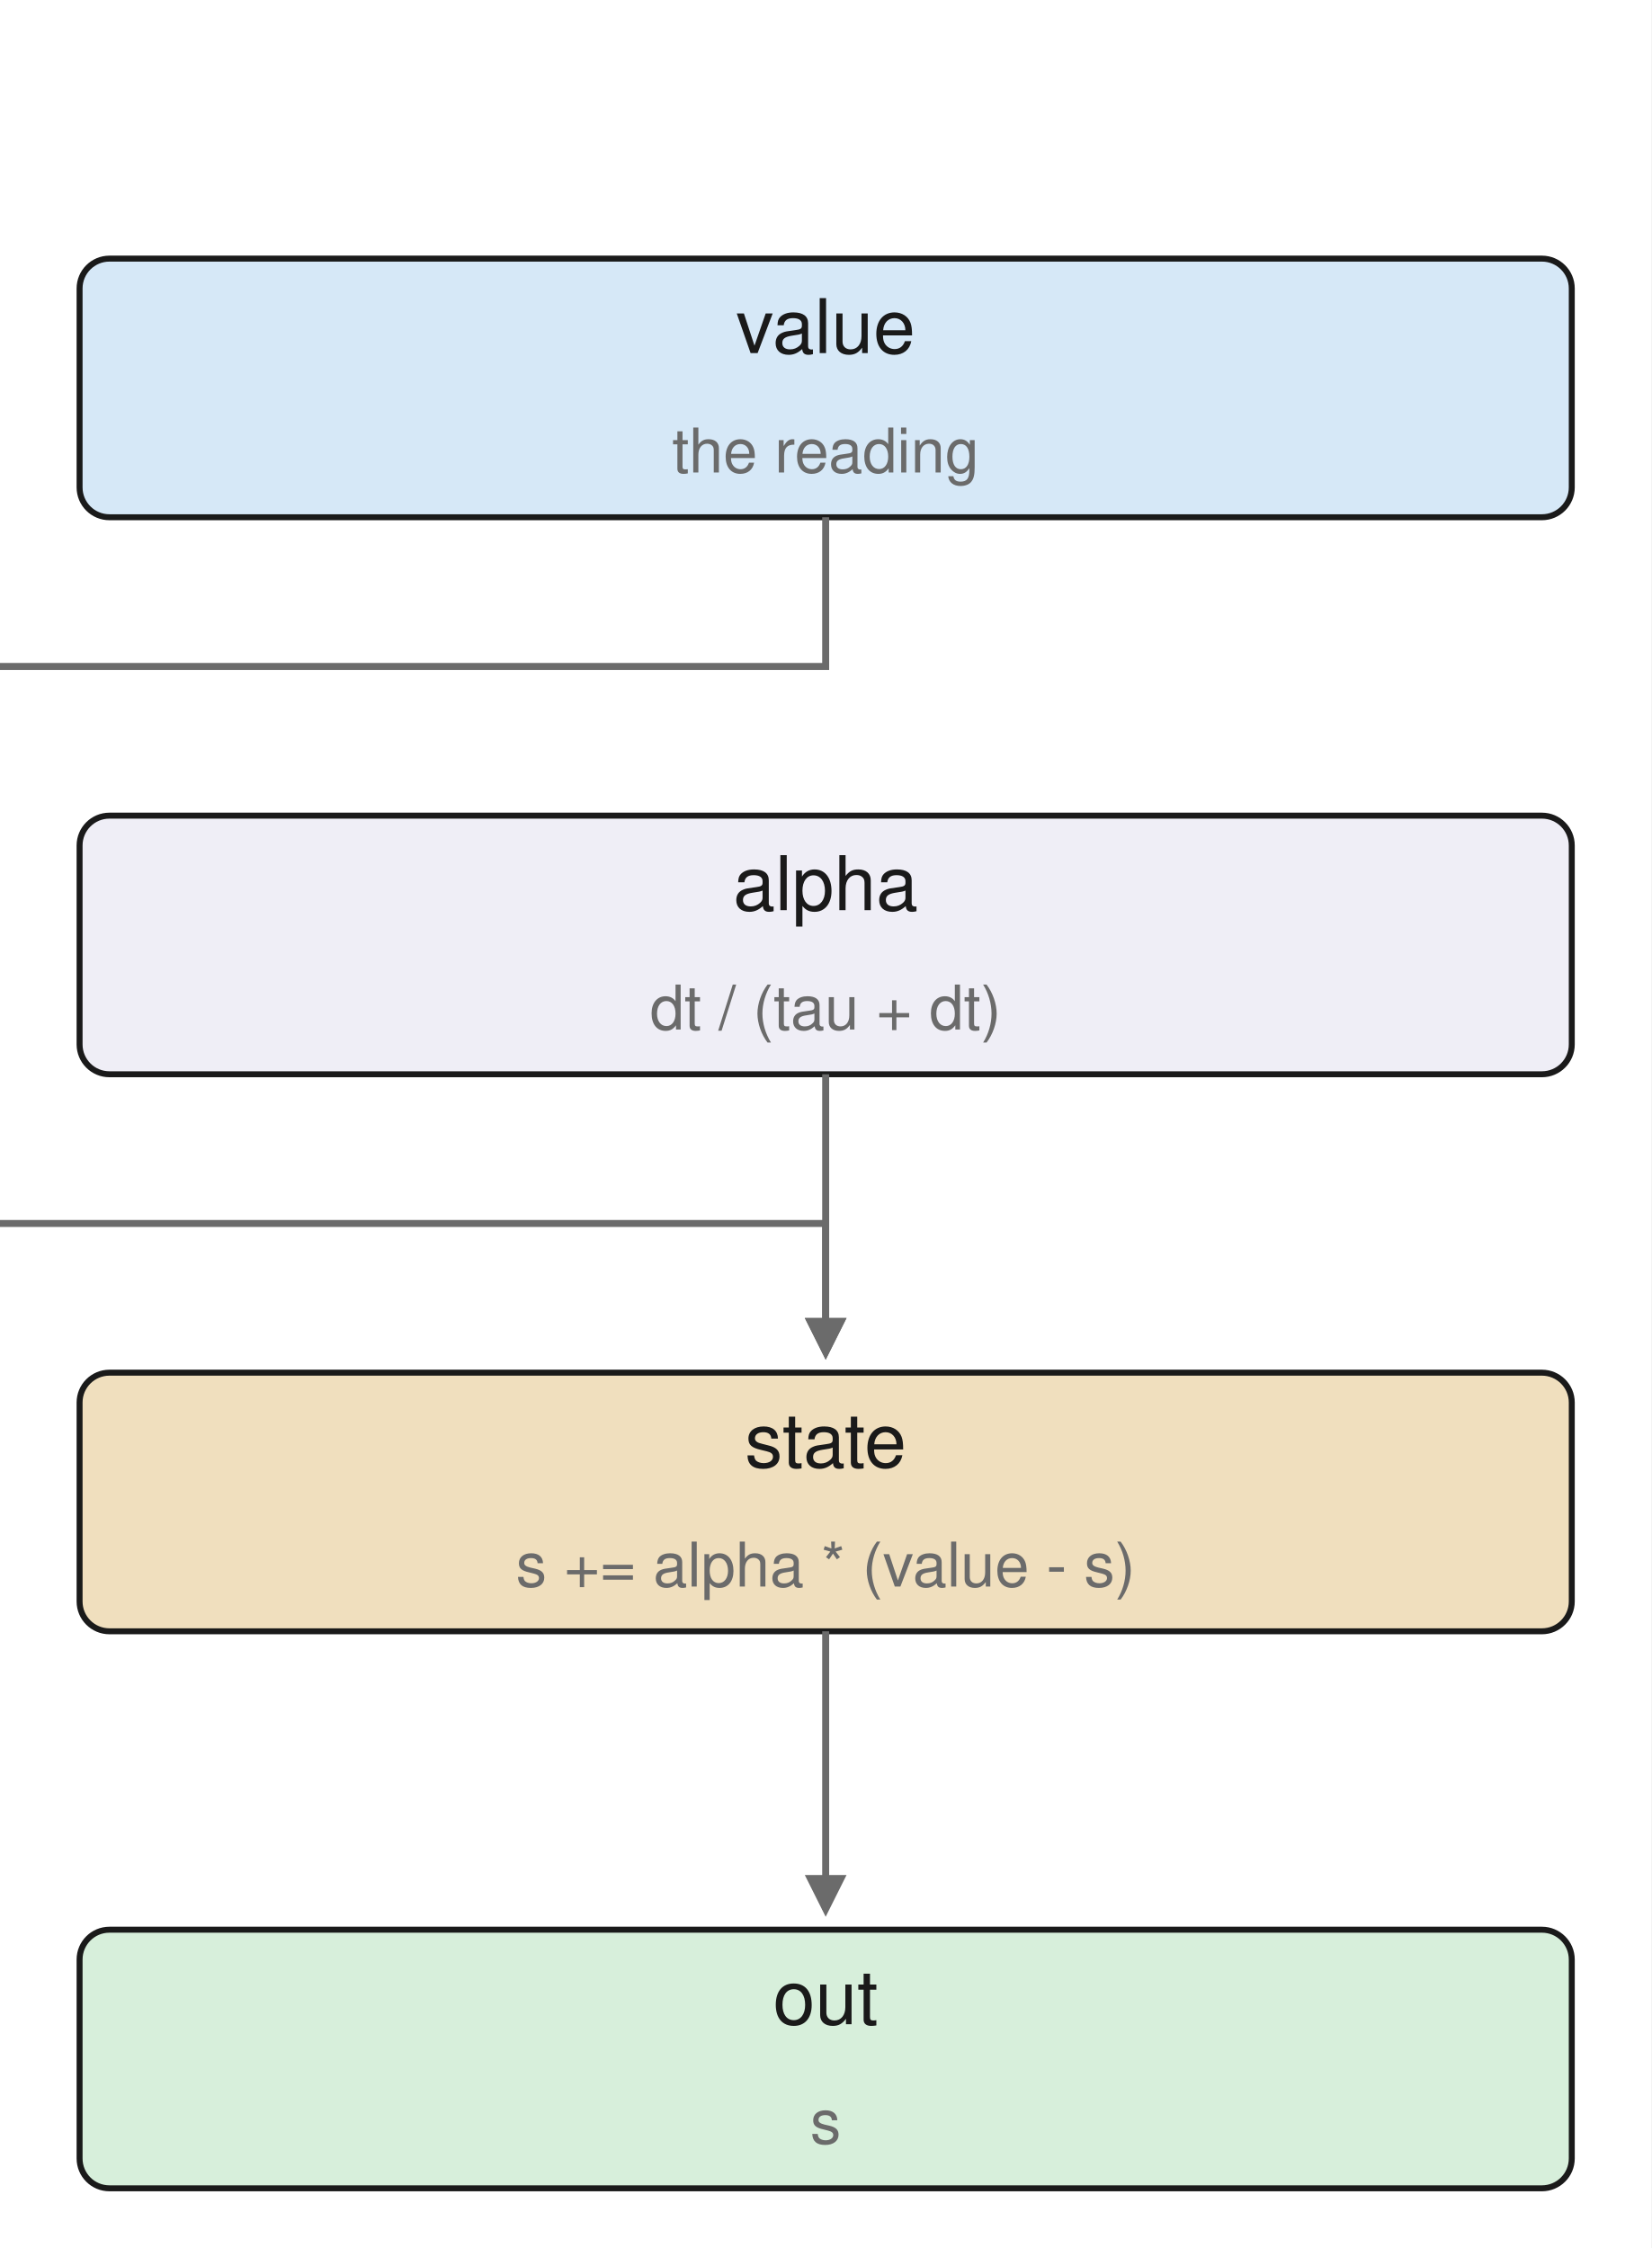
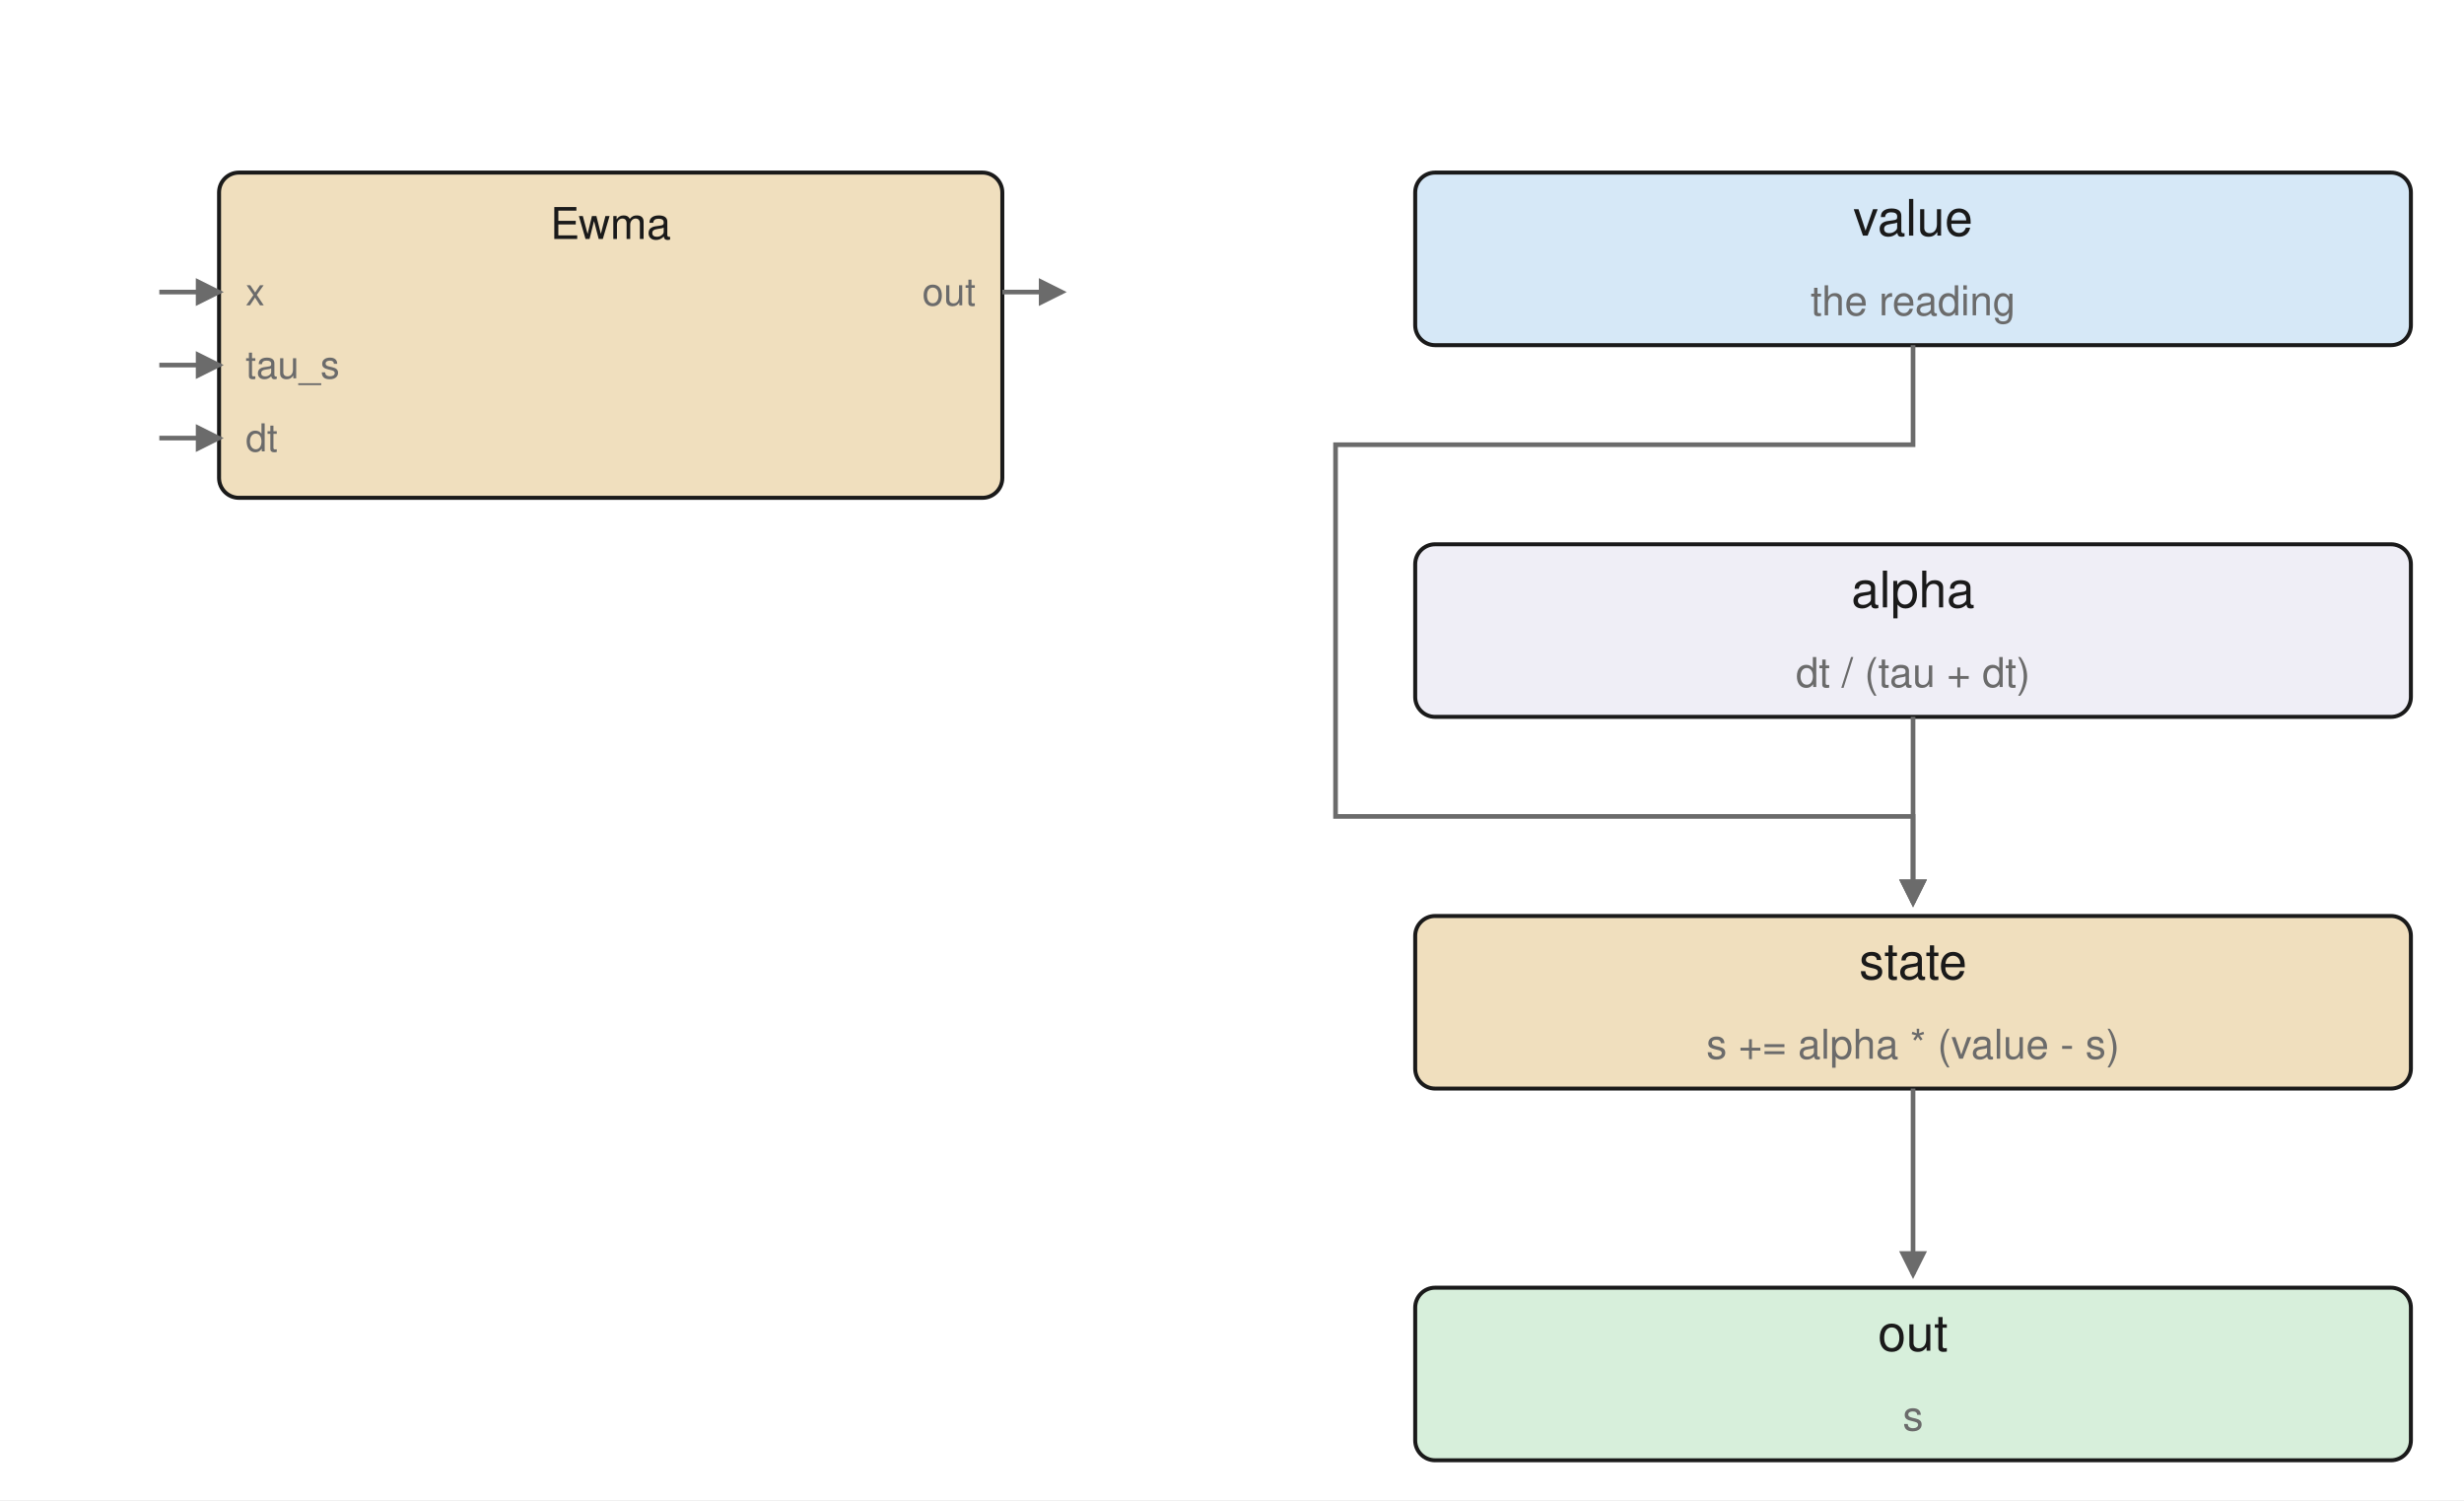
- <svg xmlns="http://www.w3.org/2000/svg" width="166" height="226" viewBox="0 0 166 226" style="max-width:100%;height:auto" content="&lt;mxfile host=&quot;app.diagrams.net&quot; type=&quot;device&quot;&gt;&lt;diagram id=&quot;block_Ewma&quot; name=&quot;block_Ewma&quot;&gt;&lt;mxGraphModel dx=&quot;166&quot; dy=&quot;226&quot; grid=&quot;0&quot; gridSize=&quot;10&quot; guides=&quot;1&quot; tooltips=&quot;1&quot; connect=&quot;1&quot; arrows=&quot;1&quot; fold=&quot;1&quot; page=&quot;1&quot; pageScale=&quot;1&quot; pageWidth=&quot;166&quot; pageHeight=&quot;226&quot; math=&quot;0&quot; shadow=&quot;0&quot;&gt;&lt;root&gt;&lt;mxCell id=&quot;0&quot;/&gt;&lt;mxCell id=&quot;1&quot; parent=&quot;0&quot;/&gt;&lt;mxCell id=&quot;n2&quot; value=&quot;value&quot; style=&quot;rounded=1;fillColor=#d6e8f7;strokeColor=#1a1a1a;whiteSpace=wrap;html=1;fontSize=8&quot; vertex=&quot;1&quot; parent=&quot;1&quot;&gt;&lt;mxGeometry x=&quot;8.0&quot; y=&quot;26&quot; width=&quot;150&quot; height=&quot;26&quot; as=&quot;geometry&quot;/&gt;&lt;/mxCell&gt;&lt;mxCell id=&quot;n3&quot; value=&quot;alpha&quot; style=&quot;rounded=1;fillColor=#efeef6;strokeColor=#1a1a1a;whiteSpace=wrap;html=1;fontSize=8&quot; vertex=&quot;1&quot; parent=&quot;1&quot;&gt;&lt;mxGeometry x=&quot;8.0&quot; y=&quot;82&quot; width=&quot;150&quot; height=&quot;26&quot; as=&quot;geometry&quot;/&gt;&lt;/mxCell&gt;&lt;mxCell id=&quot;n4&quot; value=&quot;state&quot; style=&quot;rounded=1;fillColor=#f0dfbe;strokeColor=#1a1a1a;whiteSpace=wrap;html=1;fontSize=8&quot; vertex=&quot;1&quot; parent=&quot;1&quot;&gt;&lt;mxGeometry x=&quot;8.0&quot; y=&quot;138&quot; width=&quot;150&quot; height=&quot;26&quot; as=&quot;geometry&quot;/&gt;&lt;/mxCell&gt;&lt;mxCell id=&quot;n5&quot; value=&quot;out&quot; style=&quot;rounded=1;fillColor=#d7efdb;strokeColor=#1a1a1a;whiteSpace=wrap;html=1;fontSize=8&quot; vertex=&quot;1&quot; parent=&quot;1&quot;&gt;&lt;mxGeometry x=&quot;8.0&quot; y=&quot;194&quot; width=&quot;150&quot; height=&quot;26&quot; as=&quot;geometry&quot;/&gt;&lt;/mxCell&gt;&lt;mxCell id=&quot;e6&quot; value=&quot;&quot; style=&quot;edgeStyle=none;html=1;strokeColor=#6b6b6b;endArrow=block&quot; edge=&quot;1&quot; parent=&quot;1&quot;&gt;&lt;mxGeometry relative=&quot;1&quot; as=&quot;geometry&quot;&gt;&lt;mxPoint x=&quot;83.0&quot; y=&quot;52&quot; as=&quot;sourcePoint&quot;/&gt;&lt;mxPoint x=&quot;83.0&quot; y=&quot;136&quot; as=&quot;targetPoint&quot;/&gt;&lt;Array as=&quot;points&quot;&gt;&lt;mxPoint x=&quot;83.0&quot; y=&quot;67.0&quot;/&gt;&lt;mxPoint x=&quot;-4.0&quot; y=&quot;67.0&quot;/&gt;&lt;mxPoint x=&quot;-4.0&quot; y=&quot;123.0&quot;/&gt;&lt;mxPoint x=&quot;83.0&quot; y=&quot;123.0&quot;/&gt;&lt;/Array&gt;&lt;/mxGeometry&gt;&lt;/mxCell&gt;&lt;mxCell id=&quot;e7&quot; value=&quot;&quot; style=&quot;edgeStyle=none;html=1;strokeColor=#6b6b6b;endArrow=block&quot; edge=&quot;1&quot; parent=&quot;1&quot;&gt;&lt;mxGeometry relative=&quot;1&quot; as=&quot;geometry&quot;&gt;&lt;mxPoint x=&quot;83.0&quot; y=&quot;108&quot; as=&quot;sourcePoint&quot;/&gt;&lt;mxPoint x=&quot;83.0&quot; y=&quot;136&quot; as=&quot;targetPoint&quot;/&gt;&lt;/mxGeometry&gt;&lt;/mxCell&gt;&lt;mxCell id=&quot;e8&quot; value=&quot;&quot; style=&quot;edgeStyle=none;html=1;strokeColor=#6b6b6b;endArrow=block&quot; edge=&quot;1&quot; parent=&quot;1&quot;&gt;&lt;mxGeometry relative=&quot;1&quot; as=&quot;geometry&quot;&gt;&lt;mxPoint x=&quot;83.0&quot; y=&quot;164&quot; as=&quot;sourcePoint&quot;/&gt;&lt;mxPoint x=&quot;83.0&quot; y=&quot;192&quot; as=&quot;targetPoint&quot;/&gt;&lt;/mxGeometry&gt;&lt;/mxCell&gt;&lt;/root&gt;&lt;/mxGraphModel&gt;&lt;/diagram&gt;&lt;/mxfile&gt;">
+ <svg xmlns="http://www.w3.org/2000/svg" width="371.2" height="226" viewBox="0 0 371.2 226" style="max-width:100%;height:auto" content="&lt;mxfile host=&quot;app.diagrams.net&quot; type=&quot;device&quot;&gt;&lt;diagram id=&quot;block_Ewma&quot; name=&quot;block_Ewma&quot;&gt;&lt;mxGraphModel dx=&quot;371.2&quot; dy=&quot;226&quot; grid=&quot;0&quot; gridSize=&quot;10&quot; guides=&quot;1&quot; tooltips=&quot;1&quot; connect=&quot;1&quot; arrows=&quot;1&quot; fold=&quot;1&quot; page=&quot;1&quot; pageScale=&quot;1&quot; pageWidth=&quot;371.2&quot; pageHeight=&quot;226&quot; math=&quot;0&quot; shadow=&quot;0&quot;&gt;&lt;root&gt;&lt;mxCell id=&quot;0&quot;/&gt;&lt;mxCell id=&quot;1&quot; parent=&quot;0&quot;/&gt;&lt;mxCell id=&quot;n2&quot; value=&quot;&quot; style=&quot;rounded=1;fillColor=#f0dfbe;strokeColor=#1a1a1a;whiteSpace=wrap;html=1;fontSize=8&quot; vertex=&quot;1&quot; parent=&quot;1&quot;&gt;&lt;mxGeometry x=&quot;33.0&quot; y=&quot;26.0&quot; width=&quot;118.0&quot; height=&quot;49&quot; as=&quot;geometry&quot;/&gt;&lt;/mxCell&gt;&lt;mxCell id=&quot;n3&quot; value=&quot;Ewma&quot; style=&quot;text;html=1;fontSize=6;fontColor=#1a1a1a;align=center&quot; vertex=&quot;1&quot; parent=&quot;1&quot;&gt;&lt;mxGeometry x=&quot;92.0&quot; y=&quot;29.4&quot; width=&quot;40&quot; height=&quot;10.6&quot; as=&quot;geometry&quot;/&gt;&lt;/mxCell&gt;&lt;mxCell id=&quot;n4&quot; value=&quot;x&quot; style=&quot;text;html=1;fontSize=5;fontColor=#6b6b6b;align=left&quot; vertex=&quot;1&quot; parent=&quot;1&quot;&gt;&lt;mxGeometry x=&quot;37.0&quot; y=&quot;40.2&quot; width=&quot;40&quot; height=&quot;9.8&quot; as=&quot;geometry&quot;/&gt;&lt;/mxCell&gt;&lt;mxCell id=&quot;e5&quot; value=&quot;&quot; style=&quot;edgeStyle=none;html=1;strokeColor=#6b6b6b;endArrow=block&quot; edge=&quot;1&quot; parent=&quot;1&quot;&gt;&lt;mxGeometry relative=&quot;1&quot; as=&quot;geometry&quot;&gt;&lt;mxPoint x=&quot;24.0&quot; y=&quot;44.0&quot; as=&quot;sourcePoint&quot;/&gt;&lt;mxPoint x=&quot;33.0&quot; y=&quot;44.0&quot; as=&quot;targetPoint&quot;/&gt;&lt;/mxGeometry&gt;&lt;/mxCell&gt;&lt;mxCell id=&quot;n6&quot; value=&quot;tau_s&quot; style=&quot;text;html=1;fontSize=5;fontColor=#6b6b6b;align=left&quot; vertex=&quot;1&quot; parent=&quot;1&quot;&gt;&lt;mxGeometry x=&quot;37.0&quot; y=&quot;51.2&quot; width=&quot;40&quot; height=&quot;9.8&quot; as=&quot;geometry&quot;/&gt;&lt;/mxCell&gt;&lt;mxCell id=&quot;e7&quot; value=&quot;&quot; style=&quot;edgeStyle=none;html=1;strokeColor=#6b6b6b;endArrow=block&quot; edge=&quot;1&quot; parent=&quot;1&quot;&gt;&lt;mxGeometry relative=&quot;1&quot; as=&quot;geometry&quot;&gt;&lt;mxPoint x=&quot;24.0&quot; y=&quot;55.0&quot; as=&quot;sourcePoint&quot;/&gt;&lt;mxPoint x=&quot;33.0&quot; y=&quot;55.0&quot; as=&quot;targetPoint&quot;/&gt;&lt;/mxGeometry&gt;&lt;/mxCell&gt;&lt;mxCell id=&quot;n8&quot; value=&quot;dt&quot; style=&quot;text;html=1;fontSize=5;fontColor=#6b6b6b;align=left&quot; vertex=&quot;1&quot; parent=&quot;1&quot;&gt;&lt;mxGeometry x=&quot;37.0&quot; y=&quot;62.2&quot; width=&quot;40&quot; height=&quot;9.8&quot; as=&quot;geometry&quot;/&gt;&lt;/mxCell&gt;&lt;mxCell id=&quot;e9&quot; value=&quot;&quot; style=&quot;edgeStyle=none;html=1;strokeColor=#6b6b6b;endArrow=block&quot; edge=&quot;1&quot; parent=&quot;1&quot;&gt;&lt;mxGeometry relative=&quot;1&quot; as=&quot;geometry&quot;&gt;&lt;mxPoint x=&quot;24.0&quot; y=&quot;66.0&quot; as=&quot;sourcePoint&quot;/&gt;&lt;mxPoint x=&quot;33.0&quot; y=&quot;66.0&quot; as=&quot;targetPoint&quot;/&gt;&lt;/mxGeometry&gt;&lt;/mxCell&gt;&lt;mxCell id=&quot;n10&quot; value=&quot;out&quot; style=&quot;text;html=1;fontSize=5;fontColor=#6b6b6b;align=left&quot; vertex=&quot;1&quot; parent=&quot;1&quot;&gt;&lt;mxGeometry x=&quot;147.0&quot; y=&quot;40.2&quot; width=&quot;40&quot; height=&quot;9.8&quot; as=&quot;geometry&quot;/&gt;&lt;/mxCell&gt;&lt;mxCell id=&quot;e11&quot; value=&quot;&quot; style=&quot;edgeStyle=none;html=1;strokeColor=#6b6b6b;endArrow=block&quot; edge=&quot;1&quot; parent=&quot;1&quot;&gt;&lt;mxGeometry relative=&quot;1&quot; as=&quot;geometry&quot;&gt;&lt;mxPoint x=&quot;151.0&quot; y=&quot;44.0&quot; as=&quot;sourcePoint&quot;/&gt;&lt;mxPoint x=&quot;160.0&quot; y=&quot;44.0&quot; as=&quot;targetPoint&quot;/&gt;&lt;/mxGeometry&gt;&lt;/mxCell&gt;&lt;mxCell id=&quot;n12&quot; value=&quot;value&quot; style=&quot;rounded=1;fillColor=#d6e8f7;strokeColor=#1a1a1a;whiteSpace=wrap;html=1;fontSize=8&quot; vertex=&quot;1&quot; parent=&quot;1&quot;&gt;&lt;mxGeometry x=&quot;213.2&quot; y=&quot;26.0&quot; width=&quot;150&quot; height=&quot;26&quot; as=&quot;geometry&quot;/&gt;&lt;/mxCell&gt;&lt;mxCell id=&quot;n13&quot; value=&quot;alpha&quot; style=&quot;rounded=1;fillColor=#efeef6;strokeColor=#1a1a1a;whiteSpace=wrap;html=1;fontSize=8&quot; vertex=&quot;1&quot; parent=&quot;1&quot;&gt;&lt;mxGeometry x=&quot;213.2&quot; y=&quot;82.0&quot; width=&quot;150&quot; height=&quot;26&quot; as=&quot;geometry&quot;/&gt;&lt;/mxCell&gt;&lt;mxCell id=&quot;n14&quot; value=&quot;state&quot; style=&quot;rounded=1;fillColor=#f0dfbe;strokeColor=#1a1a1a;whiteSpace=wrap;html=1;fontSize=8&quot; vertex=&quot;1&quot; parent=&quot;1&quot;&gt;&lt;mxGeometry x=&quot;213.2&quot; y=&quot;138.0&quot; width=&quot;150&quot; height=&quot;26&quot; as=&quot;geometry&quot;/&gt;&lt;/mxCell&gt;&lt;mxCell id=&quot;n15&quot; value=&quot;out&quot; style=&quot;rounded=1;fillColor=#d7efdb;strokeColor=#1a1a1a;whiteSpace=wrap;html=1;fontSize=8&quot; vertex=&quot;1&quot; parent=&quot;1&quot;&gt;&lt;mxGeometry x=&quot;213.2&quot; y=&quot;194.0&quot; width=&quot;150&quot; height=&quot;26&quot; as=&quot;geometry&quot;/&gt;&lt;/mxCell&gt;&lt;mxCell id=&quot;e16&quot; value=&quot;&quot; style=&quot;edgeStyle=none;html=1;strokeColor=#6b6b6b;endArrow=block&quot; edge=&quot;1&quot; parent=&quot;1&quot;&gt;&lt;mxGeometry relative=&quot;1&quot; as=&quot;geometry&quot;&gt;&lt;mxPoint x=&quot;288.2&quot; y=&quot;52.0&quot; as=&quot;sourcePoint&quot;/&gt;&lt;mxPoint x=&quot;288.2&quot; y=&quot;136.0&quot; as=&quot;targetPoint&quot;/&gt;&lt;Array as=&quot;points&quot;&gt;&lt;mxPoint x=&quot;288.2&quot; y=&quot;67.0&quot;/&gt;&lt;mxPoint x=&quot;201.2&quot; y=&quot;67.0&quot;/&gt;&lt;mxPoint x=&quot;201.2&quot; y=&quot;123.0&quot;/&gt;&lt;mxPoint x=&quot;288.2&quot; y=&quot;123.0&quot;/&gt;&lt;/Array&gt;&lt;/mxGeometry&gt;&lt;/mxCell&gt;&lt;mxCell id=&quot;e17&quot; value=&quot;&quot; style=&quot;edgeStyle=none;html=1;strokeColor=#6b6b6b;endArrow=block&quot; edge=&quot;1&quot; parent=&quot;1&quot;&gt;&lt;mxGeometry relative=&quot;1&quot; as=&quot;geometry&quot;&gt;&lt;mxPoint x=&quot;288.2&quot; y=&quot;108.0&quot; as=&quot;sourcePoint&quot;/&gt;&lt;mxPoint x=&quot;288.2&quot; y=&quot;136.0&quot; as=&quot;targetPoint&quot;/&gt;&lt;/mxGeometry&gt;&lt;/mxCell&gt;&lt;mxCell id=&quot;e18&quot; value=&quot;&quot; style=&quot;edgeStyle=none;html=1;strokeColor=#6b6b6b;endArrow=block&quot; edge=&quot;1&quot; parent=&quot;1&quot;&gt;&lt;mxGeometry relative=&quot;1&quot; as=&quot;geometry&quot;&gt;&lt;mxPoint x=&quot;288.2&quot; y=&quot;164.0&quot; as=&quot;sourcePoint&quot;/&gt;&lt;mxPoint x=&quot;288.2&quot; y=&quot;192.0&quot; as=&quot;targetPoint&quot;/&gt;&lt;/mxGeometry&gt;&lt;/mxCell&gt;&lt;/root&gt;&lt;/mxGraphModel&gt;&lt;/diagram&gt;&lt;/mxfile&gt;">
  <defs>
    <marker id="a" markerWidth="6" markerHeight="6" refX="5" refY="3" orient="auto">
      <path d="M0,0 L6,3 L0,6 z" fill="#6b6b6b" />
    </marker>
  </defs>
-   <rect width="166" height="226" fill="#ffffff" />
-   <rect x="8.0" y="26" width="150" height="26" rx="3" fill="#d6e8f7" stroke="#1a1a1a" stroke-width="0.6" />
-   <text x="83.0" y="35.5" font-family="Helvetica,Arial,sans-serif" font-size="7.6" fill="#1a1a1a" text-anchor="middle">value</text>
-   <text x="83.0" y="47.5" font-family="Helvetica,Arial,sans-serif" font-size="6.2" fill="#6b6b6b" text-anchor="middle">the reading</text>
-   <rect x="8.0" y="82" width="150" height="26" rx="3" fill="#efeef6" stroke="#1a1a1a" stroke-width="0.6" />
-   <text x="83.0" y="91.5" font-family="Helvetica,Arial,sans-serif" font-size="7.6" fill="#1a1a1a" text-anchor="middle">alpha</text>
-   <text x="83.0" y="103.5" font-family="Helvetica,Arial,sans-serif" font-size="6.2" fill="#6b6b6b" text-anchor="middle">dt / (tau + dt)</text>
-   <rect x="8.0" y="138" width="150" height="26" rx="3" fill="#f0dfbe" stroke="#1a1a1a" stroke-width="0.6" />
-   <text x="83.0" y="147.5" font-family="Helvetica,Arial,sans-serif" font-size="7.6" fill="#1a1a1a" text-anchor="middle">state</text>
-   <text x="83.0" y="159.5" font-family="Helvetica,Arial,sans-serif" font-size="6.2" fill="#6b6b6b" text-anchor="middle">s += alpha * (value - s)</text>
-   <rect x="8.0" y="194" width="150" height="26" rx="3" fill="#d7efdb" stroke="#1a1a1a" stroke-width="0.6" />
-   <text x="83.0" y="203.5" font-family="Helvetica,Arial,sans-serif" font-size="7.6" fill="#1a1a1a" text-anchor="middle">out</text>
-   <text x="83.0" y="215.5" font-family="Helvetica,Arial,sans-serif" font-size="6.2" fill="#6b6b6b" text-anchor="middle">s</text>
-   <polyline points="83.0,52 83.0,67.0 -4.0,67.0 -4.0,123.0 83.0,123.0 83.0,136" fill="none" stroke="#6b6b6b" stroke-width="0.7" marker-end="url(#a)" />
-   <polyline points="83.0,108 83.0,136" fill="none" stroke="#6b6b6b" stroke-width="0.7" marker-end="url(#a)" />
-   <polyline points="83.0,164 83.0,192" fill="none" stroke="#6b6b6b" stroke-width="0.7" marker-end="url(#a)" />
+   <rect width="371.2" height="226" fill="#ffffff" />
+   <rect x="33.0" y="26.0" width="118.0" height="49" rx="3" fill="#f0dfbe" stroke="#1a1a1a" stroke-width="0.6" />
+   <text x="92.0" y="36.0" font-family="Helvetica,Arial,sans-serif" font-size="6.6" fill="#1a1a1a" text-anchor="middle">Ewma</text>
+   <text x="37.0" y="46.0" font-family="Helvetica,Arial,sans-serif" font-size="5.8" fill="#6b6b6b" text-anchor="start">x</text>
+   <polyline points="24.0,44.0 33.0,44.0" fill="none" stroke="#6b6b6b" stroke-width="0.7" marker-end="url(#a)" />
+   <text x="37.0" y="57.0" font-family="Helvetica,Arial,sans-serif" font-size="5.8" fill="#6b6b6b" text-anchor="start">tau_s</text>
+   <polyline points="24.0,55.0 33.0,55.0" fill="none" stroke="#6b6b6b" stroke-width="0.7" marker-end="url(#a)" />
+   <text x="37.0" y="68.0" font-family="Helvetica,Arial,sans-serif" font-size="5.8" fill="#6b6b6b" text-anchor="start">dt</text>
+   <polyline points="24.0,66.0 33.0,66.0" fill="none" stroke="#6b6b6b" stroke-width="0.7" marker-end="url(#a)" />
+   <text x="147.0" y="46.0" font-family="Helvetica,Arial,sans-serif" font-size="5.8" fill="#6b6b6b" text-anchor="end">out</text>
+   <polyline points="151.0,44.0 160.0,44.0" fill="none" stroke="#6b6b6b" stroke-width="0.7" marker-end="url(#a)" />
+   <rect x="213.2" y="26.0" width="150" height="26" rx="3" fill="#d6e8f7" stroke="#1a1a1a" stroke-width="0.6" />
+   <text x="288.2" y="35.5" font-family="Helvetica,Arial,sans-serif" font-size="7.6" fill="#1a1a1a" text-anchor="middle">value</text>
+   <text x="288.2" y="47.5" font-family="Helvetica,Arial,sans-serif" font-size="6.2" fill="#6b6b6b" text-anchor="middle">the reading</text>
+   <rect x="213.2" y="82.0" width="150" height="26" rx="3" fill="#efeef6" stroke="#1a1a1a" stroke-width="0.6" />
+   <text x="288.2" y="91.5" font-family="Helvetica,Arial,sans-serif" font-size="7.6" fill="#1a1a1a" text-anchor="middle">alpha</text>
+   <text x="288.2" y="103.5" font-family="Helvetica,Arial,sans-serif" font-size="6.2" fill="#6b6b6b" text-anchor="middle">dt / (tau + dt)</text>
+   <rect x="213.2" y="138.0" width="150" height="26" rx="3" fill="#f0dfbe" stroke="#1a1a1a" stroke-width="0.6" />
+   <text x="288.2" y="147.5" font-family="Helvetica,Arial,sans-serif" font-size="7.6" fill="#1a1a1a" text-anchor="middle">state</text>
+   <text x="288.2" y="159.5" font-family="Helvetica,Arial,sans-serif" font-size="6.2" fill="#6b6b6b" text-anchor="middle">s += alpha * (value - s)</text>
+   <rect x="213.2" y="194.0" width="150" height="26" rx="3" fill="#d7efdb" stroke="#1a1a1a" stroke-width="0.6" />
+   <text x="288.2" y="203.5" font-family="Helvetica,Arial,sans-serif" font-size="7.6" fill="#1a1a1a" text-anchor="middle">out</text>
+   <text x="288.2" y="215.5" font-family="Helvetica,Arial,sans-serif" font-size="6.2" fill="#6b6b6b" text-anchor="middle">s</text>
+   <polyline points="288.2,52.0 288.2,67.0 201.2,67.0 201.2,123.0 288.2,123.0 288.2,136.0" fill="none" stroke="#6b6b6b" stroke-width="0.7" marker-end="url(#a)" />
+   <polyline points="288.2,108.0 288.2,136.0" fill="none" stroke="#6b6b6b" stroke-width="0.7" marker-end="url(#a)" />
+   <polyline points="288.2,164.0 288.2,192.0" fill="none" stroke="#6b6b6b" stroke-width="0.7" marker-end="url(#a)" />
</svg>
